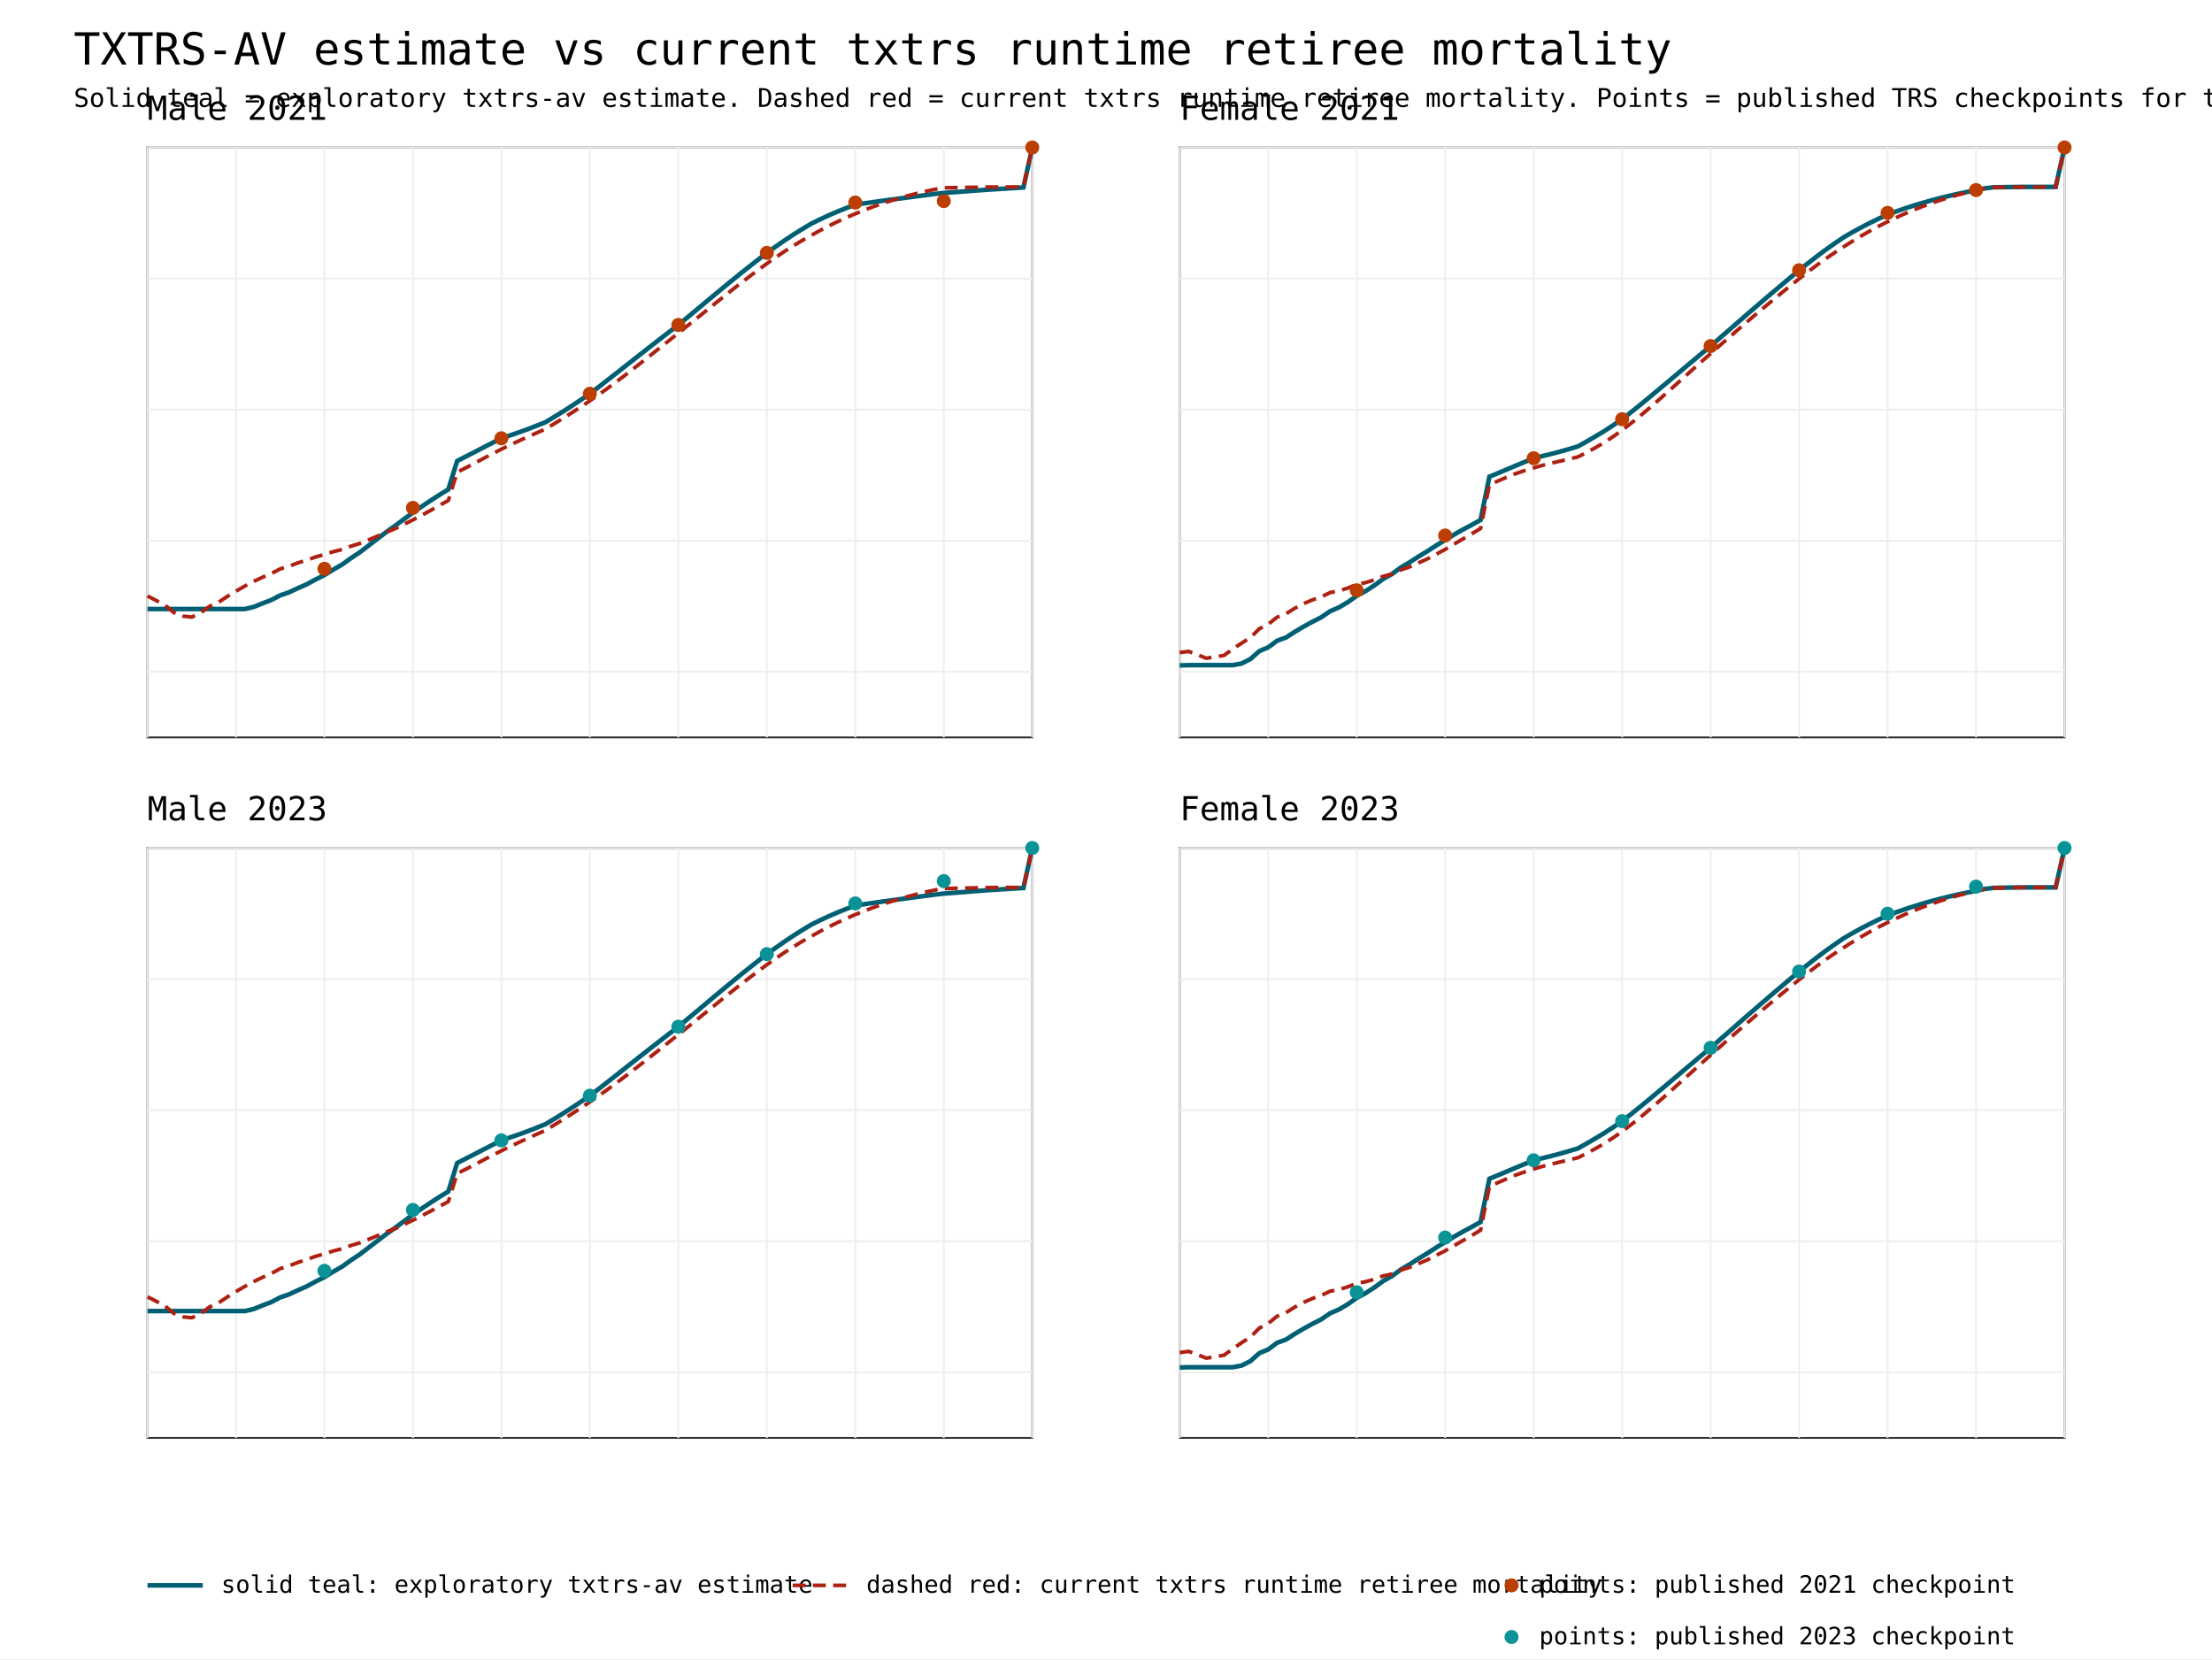
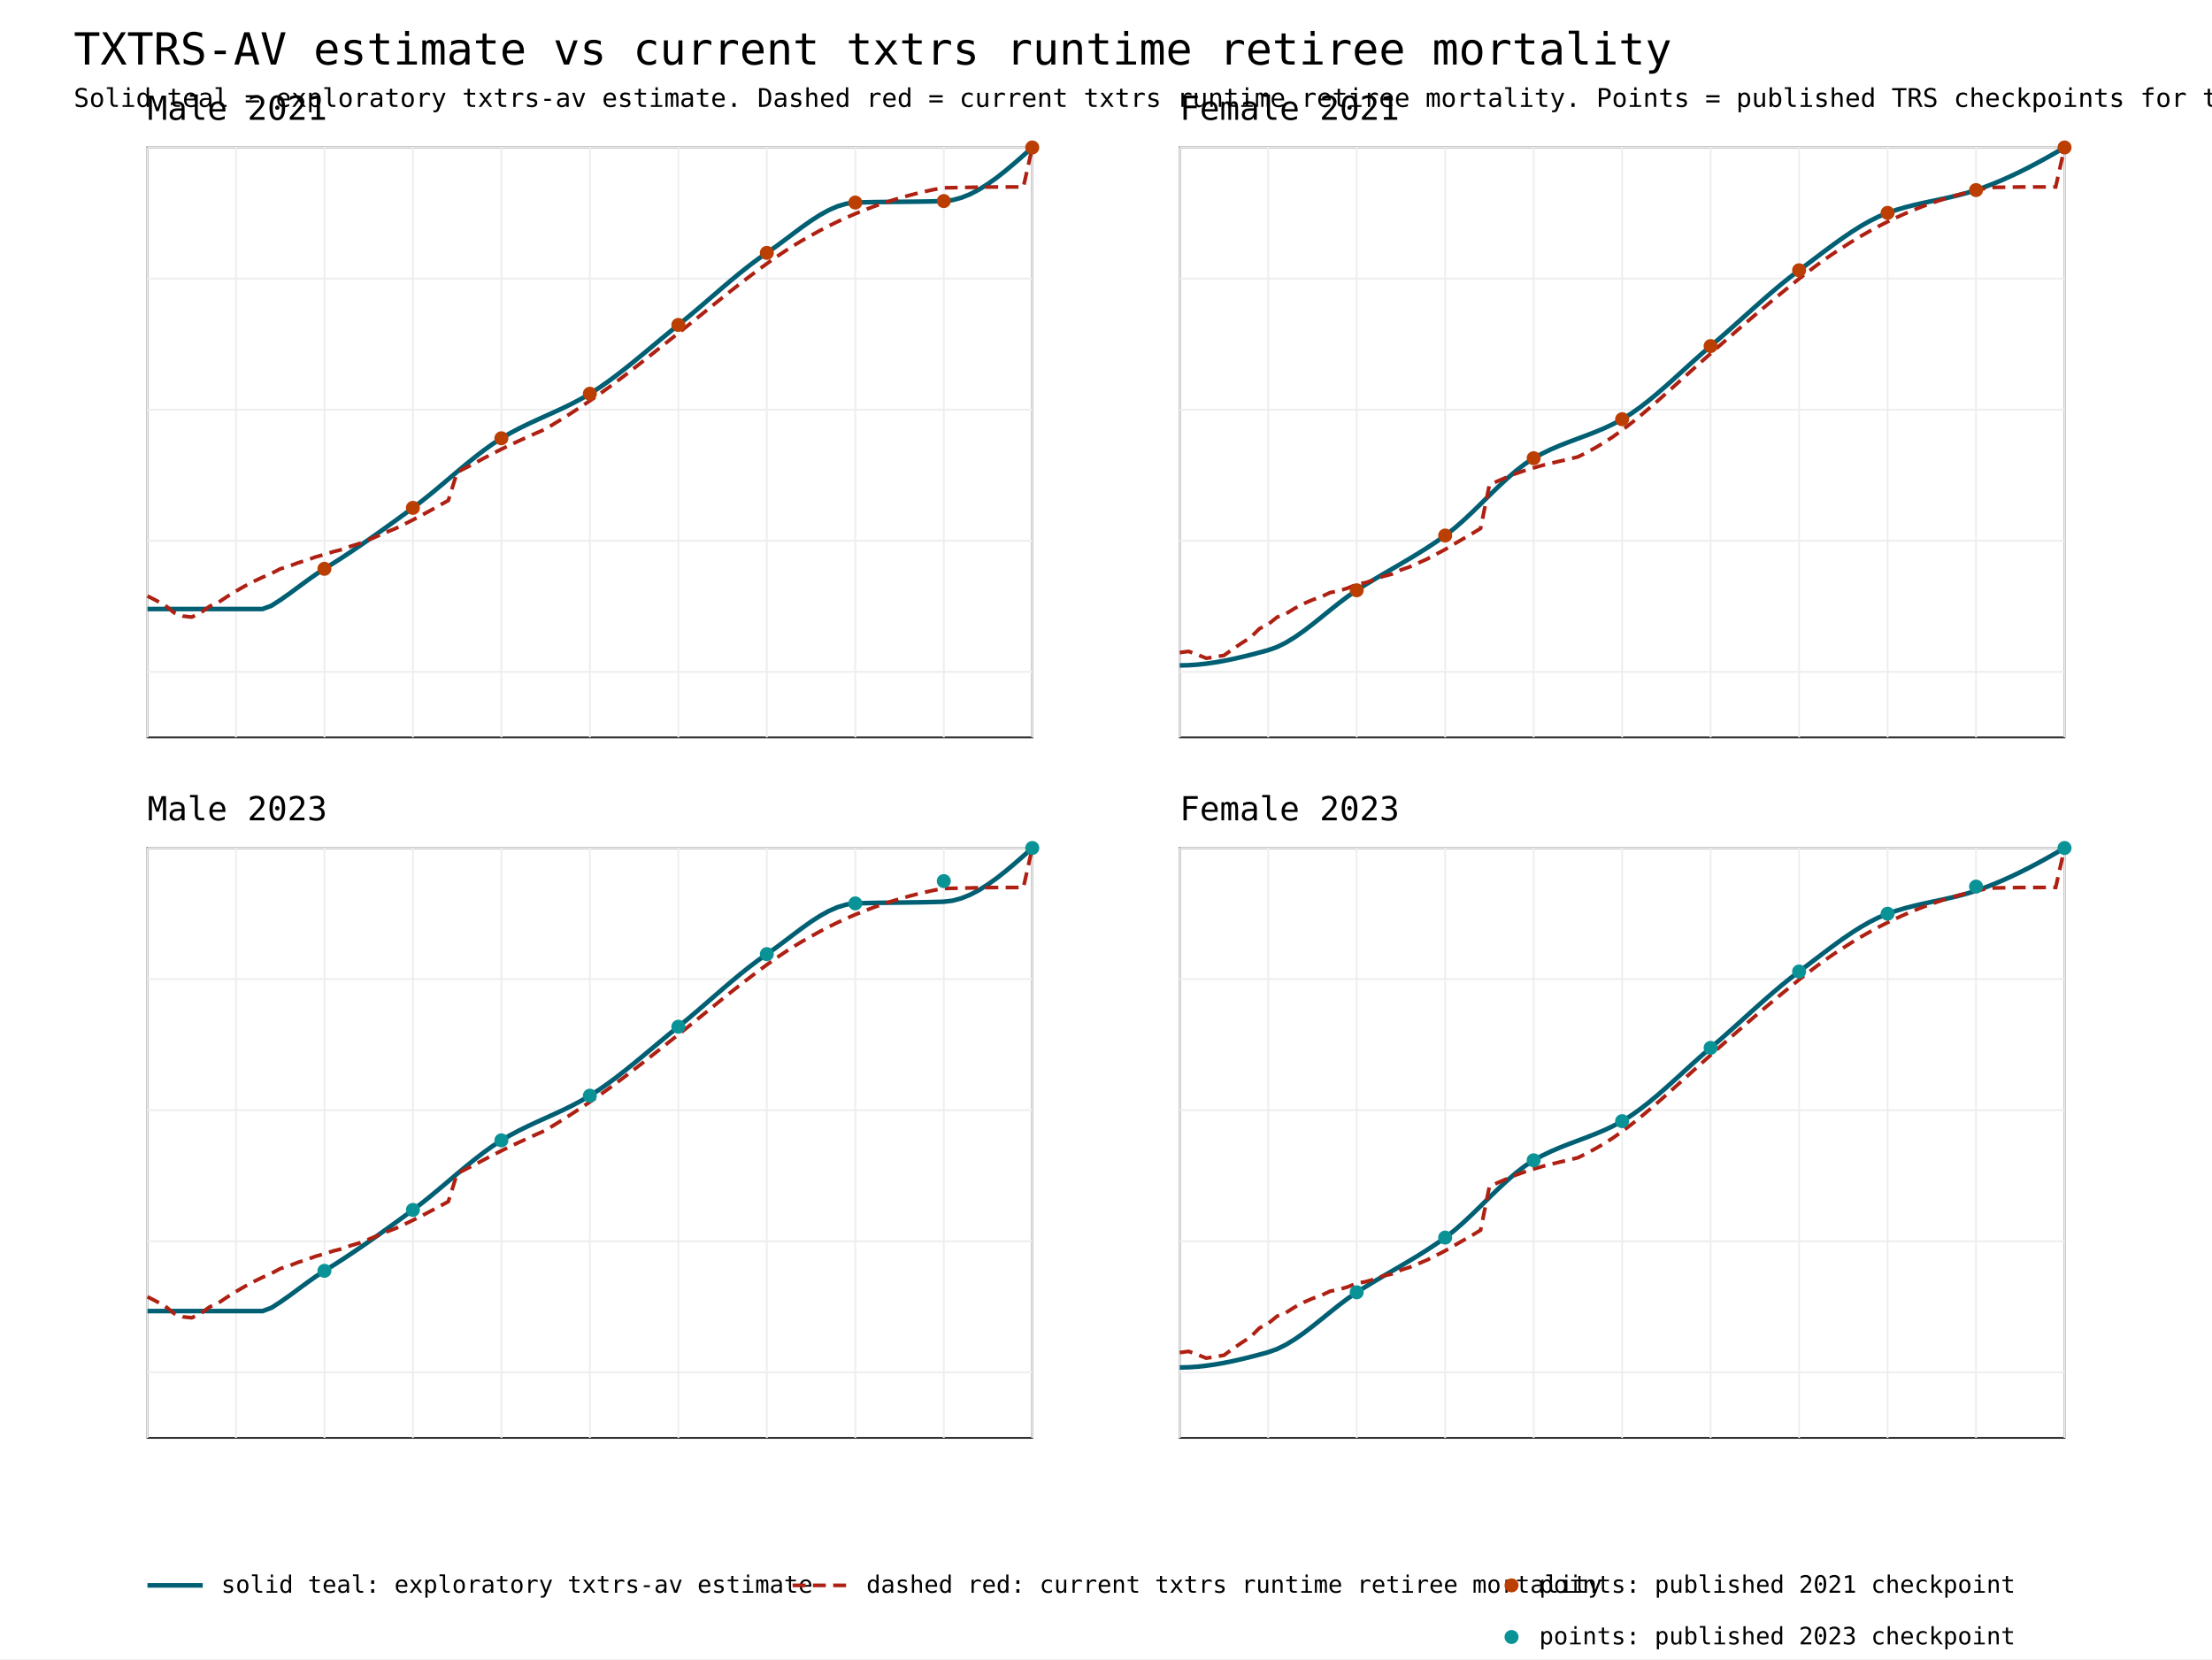
<svg xmlns="http://www.w3.org/2000/svg" width="1200" height="900" viewBox="0 0 1200 900">
  <rect x="0" y="0" width="1200" height="900" fill="white" />
  <text x="40" y="35" font-size="24" font-family="monospace">TXTRS-AV estimate vs current txtrs runtime retiree mortality</text>
  <text x="40" y="58" font-size="14" font-family="monospace">Solid teal = exploratory txtrs-av estimate. Dashed red = current txtrs runtime retiree mortality. Points = published TRS checkpoints for that year. Y-axis is log10(qx).</text>
  <rect x="80" y="80" width="480" height="320" fill="none" stroke="#333" stroke-width="1" />
  <text x="80" y="65" font-size="18" font-family="monospace">Male 2021</text>
  <line x1="80.00" y1="80" x2="80.00" y2="400" stroke="#eee" stroke-width="1" />
  <line x1="128.00" y1="80" x2="128.00" y2="400" stroke="#eee" stroke-width="1" />
  <line x1="176.00" y1="80" x2="176.00" y2="400" stroke="#eee" stroke-width="1" />
  <line x1="224.00" y1="80" x2="224.00" y2="400" stroke="#eee" stroke-width="1" />
  <line x1="272.00" y1="80" x2="272.00" y2="400" stroke="#eee" stroke-width="1" />
  <line x1="320.00" y1="80" x2="320.00" y2="400" stroke="#eee" stroke-width="1" />
  <line x1="368.00" y1="80" x2="368.00" y2="400" stroke="#eee" stroke-width="1" />
  <line x1="416.00" y1="80" x2="416.00" y2="400" stroke="#eee" stroke-width="1" />
  <line x1="464.00" y1="80" x2="464.00" y2="400" stroke="#eee" stroke-width="1" />
  <line x1="512.00" y1="80" x2="512.00" y2="400" stroke="#eee" stroke-width="1" />
  <line x1="560.00" y1="80" x2="560.00" y2="400" stroke="#eee" stroke-width="1" />
  <line x1="80" y1="364.44" x2="560" y2="364.44" stroke="#eee" stroke-width="1" />
  <line x1="80" y1="293.33" x2="560" y2="293.33" stroke="#eee" stroke-width="1" />
  <line x1="80" y1="222.22" x2="560" y2="222.22" stroke="#eee" stroke-width="1" />
  <line x1="80" y1="151.11" x2="560" y2="151.11" stroke="#eee" stroke-width="1" />
  <line x1="80" y1="80.00" x2="560" y2="80.00" stroke="#eee" stroke-width="1" />
-   <polyline fill="none" stroke="#005f73" stroke-width="2.5" points="80.00,330.37 84.80,330.37 89.60,330.37 94.40,330.37 99.20,330.37 104.00,330.37 108.80,330.37 113.60,330.37 118.40,330.37 123.20,330.37 128.00,330.37 132.80,330.37 137.60,329.24 142.40,327.30 147.20,325.47 152.00,322.95 156.80,321.31 161.60,319.06 166.40,316.94 171.20,314.35 176.00,311.93 180.80,308.99 185.60,306.23 190.40,302.78 195.20,299.59 200.00,295.92 204.80,292.24 209.60,288.57 214.40,285.18 219.20,281.57 224.00,278.03 228.80,274.74 233.60,271.54 238.40,268.42 243.20,265.52 248.00,250.07 252.80,247.59 257.60,245.16 262.40,242.64 267.20,240.19 272.00,237.75 276.80,236.14 281.60,234.50 286.40,232.76 291.20,230.88 296.00,228.98 300.80,226.07 305.60,223.12 310.40,220.03 315.20,216.83 320.00,213.59 324.80,209.91 329.60,206.17 334.40,202.43 339.20,198.64 344.00,194.88 348.80,191.11 353.60,187.35 358.40,183.64 363.20,179.93 368.00,176.26 372.80,172.27 377.60,168.30 382.40,164.28 387.20,160.27 392.00,156.32 396.80,152.37 401.60,148.47 406.40,144.67 411.20,140.89 416.00,137.18 420.80,133.77 425.60,130.45 430.40,127.26 435.20,124.27 440.00,121.39 444.80,119.02 449.60,116.80 454.40,114.73 459.20,112.81 464.00,111.03 468.80,110.32 473.60,109.63 478.40,108.97 483.20,108.32 488.00,107.69 492.80,107.06 497.60,106.44 502.40,105.82 507.20,105.19 512.00,104.68 516.80,104.32 521.60,103.96 526.40,103.59 531.20,103.23 536.00,102.87 540.80,102.58 545.60,102.29 550.40,101.99 555.20,101.70 560.00,80.00" />
+   <polyline fill="none" stroke="#005f73" stroke-width="2.5" points="80.00,330.37 84.80,330.37 89.60,330.37 94.40,330.37 99.20,330.37 104.00,330.37 108.80,330.37 113.60,330.37 118.40,330.37 123.20,330.37 128.00,330.37 132.80,330.37 137.60,330.37 142.40,330.37 147.20,328.60 152.00,325.52 156.80,322.15 161.60,318.62 166.40,315.09 171.20,311.68 176.00,308.55 180.80,305.55 185.60,302.47 190.40,299.30 195.20,296.05 200.00,292.74 204.80,289.37 209.60,285.96 214.40,282.50 219.20,279.01 224.00,275.49 228.80,271.84 233.60,268.00 238.40,264.01 243.20,259.96 248.00,255.90 252.80,251.89 257.60,248.01 262.40,244.31 267.20,240.87 272.00,237.75 276.80,234.95 281.60,232.40 286.40,230.05 291.20,227.82 296.00,225.65 300.80,223.49 305.60,221.27 310.40,218.92 315.20,216.38 320.00,213.59 324.80,210.52 329.60,207.18 334.40,203.62 339.20,199.90 344.00,196.04 348.80,192.09 353.60,188.09 358.40,184.09 363.20,180.14 368.00,176.26 372.80,172.36 377.60,168.34 382.40,164.23 387.20,160.09 392.00,155.97 396.80,151.90 401.60,147.94 406.40,144.14 411.20,140.54 416.00,137.18 420.80,133.83 425.60,130.28 430.40,126.66 435.20,123.09 440.00,119.71 444.80,116.63 449.60,113.98 454.40,111.89 459.20,110.48 464.00,109.88 468.80,109.74 473.60,109.64 478.40,109.57 483.20,109.52 488.00,109.48 492.80,109.43 497.60,109.38 502.40,109.31 507.20,109.21 512.00,109.07 516.80,108.52 521.60,107.23 526.40,105.29 531.20,102.76 536.00,99.74 540.80,96.31 545.60,92.53 550.40,88.50 555.20,84.30 560.00,80.00" />
  <polyline fill="none" stroke="#ae2012" stroke-width="2.0" stroke-dasharray="7 4" points="80.00,323.31 84.80,325.78 89.60,328.38 94.40,332.36 99.20,334.20 104.00,334.74 108.80,332.47 113.60,328.95 118.40,326.81 123.20,323.62 128.00,320.66 132.80,317.92 137.60,315.42 142.40,313.14 147.20,311.12 152.00,308.60 156.80,307.16 161.60,305.33 166.40,303.86 171.20,302.13 176.00,300.79 180.80,299.27 185.60,298.07 190.40,296.28 195.20,294.81 200.00,292.84 204.80,290.80 209.60,288.69 214.40,286.75 219.20,284.42 224.00,282.00 228.80,279.48 233.60,276.86 238.40,274.14 243.20,271.50 248.00,256.17 252.80,253.70 257.60,251.21 262.40,248.61 267.20,246.11 272.00,243.66 276.80,241.34 281.60,239.10 286.40,236.92 291.20,234.79 296.00,232.70 300.80,229.76 305.60,226.81 310.40,223.76 315.20,220.64 320.00,217.42 324.80,214.07 329.60,210.63 334.40,207.09 339.20,203.46 344.00,199.74 348.80,195.96 353.60,192.17 358.40,188.35 363.20,184.53 368.00,180.71 372.80,176.86 377.60,172.99 382.40,169.11 387.20,165.24 392.00,161.38 396.80,157.56 401.60,153.81 406.40,150.13 411.20,146.53 416.00,143.02 420.80,139.62 425.60,136.38 430.40,133.31 435.20,130.42 440.00,127.72 444.80,125.06 449.60,122.56 454.40,120.22 459.20,118.01 464.00,115.94 468.80,114.00 473.60,112.18 478.40,110.48 483.20,108.90 488.00,107.45 492.80,106.11 497.60,104.86 502.40,103.73 507.20,102.70 512.00,101.88 516.80,101.80 521.60,101.71 526.40,101.62 531.20,101.53 536.00,101.45 540.80,101.43 545.60,101.42 550.40,101.41 555.20,101.41 560.00,80.00" />
  <circle cx="176.00" cy="308.55" r="3.8" fill="#bb3e03" />
  <circle cx="224.00" cy="275.49" r="3.8" fill="#bb3e03" />
  <circle cx="272.00" cy="237.75" r="3.8" fill="#bb3e03" />
  <circle cx="320.00" cy="213.59" r="3.8" fill="#bb3e03" />
  <circle cx="368.00" cy="176.26" r="3.8" fill="#bb3e03" />
  <circle cx="416.00" cy="137.18" r="3.8" fill="#bb3e03" />
  <circle cx="464.00" cy="109.88" r="3.8" fill="#bb3e03" />
  <circle cx="512.00" cy="109.07" r="3.8" fill="#bb3e03" />
  <circle cx="560.00" cy="80.00" r="3.8" fill="#bb3e03" />
  <rect x="80" y="460" width="480" height="320" fill="none" stroke="#333" stroke-width="1" />
  <text x="80" y="445" font-size="18" font-family="monospace">Male 2023</text>
  <line x1="80.00" y1="460" x2="80.00" y2="780" stroke="#eee" stroke-width="1" />
  <line x1="128.00" y1="460" x2="128.00" y2="780" stroke="#eee" stroke-width="1" />
  <line x1="176.00" y1="460" x2="176.00" y2="780" stroke="#eee" stroke-width="1" />
  <line x1="224.00" y1="460" x2="224.00" y2="780" stroke="#eee" stroke-width="1" />
  <line x1="272.00" y1="460" x2="272.00" y2="780" stroke="#eee" stroke-width="1" />
  <line x1="320.00" y1="460" x2="320.00" y2="780" stroke="#eee" stroke-width="1" />
  <line x1="368.00" y1="460" x2="368.00" y2="780" stroke="#eee" stroke-width="1" />
  <line x1="416.00" y1="460" x2="416.00" y2="780" stroke="#eee" stroke-width="1" />
  <line x1="464.00" y1="460" x2="464.00" y2="780" stroke="#eee" stroke-width="1" />
  <line x1="512.00" y1="460" x2="512.00" y2="780" stroke="#eee" stroke-width="1" />
  <line x1="560.00" y1="460" x2="560.00" y2="780" stroke="#eee" stroke-width="1" />
  <line x1="80" y1="744.44" x2="560" y2="744.44" stroke="#eee" stroke-width="1" />
  <line x1="80" y1="673.33" x2="560" y2="673.33" stroke="#eee" stroke-width="1" />
  <line x1="80" y1="602.22" x2="560" y2="602.22" stroke="#eee" stroke-width="1" />
  <line x1="80" y1="531.11" x2="560" y2="531.11" stroke="#eee" stroke-width="1" />
  <line x1="80" y1="460.00" x2="560" y2="460.00" stroke="#eee" stroke-width="1" />
-   <polyline fill="none" stroke="#005f73" stroke-width="2.5" points="80.00,711.21 84.80,711.21 89.60,711.21 94.40,711.21 99.20,711.21 104.00,711.21 108.80,711.21 113.60,711.21 118.40,711.21 123.20,711.21 128.00,711.21 132.80,711.21 137.60,710.08 142.40,708.14 147.20,706.31 152.00,703.79 156.80,702.15 161.60,699.90 166.40,697.78 171.20,695.19 176.00,692.77 180.80,689.83 185.60,687.07 190.40,683.62 195.20,680.43 200.00,676.76 204.80,673.08 209.60,669.40 214.40,666.02 219.20,662.41 224.00,658.87 228.80,655.58 233.60,652.38 238.40,649.25 243.20,646.36 248.00,630.91 252.80,628.43 257.60,626.00 262.40,623.48 267.20,621.03 272.00,618.59 276.80,616.98 281.60,615.34 286.40,613.59 291.20,611.70 296.00,609.79 300.80,606.87 305.60,603.92 310.40,600.82 315.20,597.61 320.00,594.37 324.80,590.68 329.60,586.92 334.40,583.18 339.20,579.38 344.00,575.60 348.80,571.83 353.60,568.06 358.40,564.34 363.20,560.62 368.00,556.95 372.80,552.92 377.60,548.92 382.40,544.88 387.20,540.84 392.00,536.86 396.80,532.88 401.60,528.95 406.40,525.12 411.20,521.31 416.00,517.57 420.80,514.14 425.60,510.78 430.40,507.57 435.20,504.54 440.00,501.64 444.80,499.25 449.60,497.02 454.40,494.94 459.20,493.01 464.00,491.21 468.80,490.49 473.60,489.80 478.40,489.12 483.20,488.46 488.00,487.81 492.80,487.17 497.60,486.54 502.40,485.90 507.20,485.26 512.00,484.74 516.80,484.37 521.60,483.99 526.40,483.62 531.20,483.25 536.00,482.87 540.80,482.58 545.60,482.29 550.40,481.99 555.20,481.70 560.00,460.00" />
+   <polyline fill="none" stroke="#005f73" stroke-width="2.5" points="80.00,711.21 84.80,711.21 89.60,711.21 94.40,711.21 99.20,711.21 104.00,711.21 108.80,711.21 113.60,711.21 118.40,711.21 123.20,711.21 128.00,711.21 132.80,711.21 137.60,711.21 142.40,711.21 147.20,709.44 152.00,706.36 156.80,702.99 161.60,699.46 166.40,695.92 171.20,692.52 176.00,689.39 180.80,686.39 185.60,683.31 190.40,680.14 195.20,676.89 200.00,673.58 204.80,670.21 209.60,666.80 214.40,663.34 219.20,659.85 224.00,656.33 228.80,652.68 233.60,648.84 238.40,644.85 243.20,640.80 248.00,636.73 252.80,632.73 257.60,628.85 262.40,625.15 267.20,621.71 272.00,618.59 276.80,615.79 281.60,613.24 286.40,610.88 291.20,608.64 296.00,606.47 300.80,604.29 305.60,602.06 310.40,599.71 315.20,597.16 320.00,594.37 324.80,591.28 329.60,587.93 334.40,584.37 339.20,580.63 344.00,576.76 348.80,572.81 353.60,568.80 358.40,564.80 363.20,560.83 368.00,556.95 372.80,553.02 377.60,548.97 382.40,544.83 387.20,540.66 392.00,536.51 396.80,532.41 401.60,528.42 406.40,524.59 411.20,520.96 416.00,517.57 420.80,514.19 425.60,510.61 430.40,506.96 435.20,503.37 440.00,499.95 444.80,496.86 449.60,494.20 454.40,492.10 459.20,490.68 464.00,490.06 468.80,489.91 473.60,489.80 478.40,489.72 483.20,489.66 488.00,489.60 492.80,489.54 497.60,489.48 502.40,489.39 507.20,489.28 512.00,489.14 516.80,488.57 521.60,487.27 526.40,485.31 531.20,482.78 536.00,479.74 540.80,476.31 545.60,472.53 550.40,468.50 555.20,464.30 560.00,460.00" />
  <polyline fill="none" stroke="#ae2012" stroke-width="2.0" stroke-dasharray="7 4" points="80.00,703.45 84.80,705.92 89.60,708.52 94.40,712.49 99.20,714.32 104.00,714.84 108.80,712.55 113.60,709.02 118.40,706.86 123.20,703.64 128.00,700.63 132.80,697.83 137.60,695.25 142.40,692.90 147.20,690.79 152.00,688.19 156.80,686.68 161.60,684.79 166.40,683.27 171.20,681.50 176.00,680.14 180.80,678.59 185.60,677.40 190.40,675.63 195.20,674.19 200.00,672.27 204.80,670.30 209.60,668.27 214.40,666.43 219.20,664.21 224.00,661.90 228.80,659.49 233.60,656.98 238.40,654.38 243.20,651.82 248.00,636.58 252.80,634.17 257.60,631.74 262.40,629.17 267.20,626.68 272.00,624.24 276.80,621.90 281.60,619.64 286.40,617.43 291.20,615.26 296.00,613.14 300.80,610.16 305.60,607.18 310.40,604.11 315.20,600.97 320.00,597.75 324.80,594.40 329.60,590.98 334.40,587.46 339.20,583.85 344.00,580.16 348.80,576.42 353.60,572.65 358.40,568.86 363.20,565.06 368.00,561.24 372.80,557.39 377.60,553.51 382.40,549.61 387.20,545.72 392.00,541.84 396.80,537.99 401.60,534.22 406.40,530.52 411.20,526.88 416.00,523.34 420.80,519.92 425.60,516.66 430.40,513.57 435.20,510.66 440.00,507.95 444.80,505.27 449.60,502.76 454.40,500.41 459.20,498.19 464.00,496.12 468.80,494.18 473.60,492.36 478.40,490.66 483.20,489.07 488.00,487.61 492.80,486.25 497.60,484.99 502.40,483.85 507.20,482.80 512.00,481.97 516.80,481.87 521.60,481.77 526.40,481.67 531.20,481.56 536.00,481.47 540.80,481.44 545.60,481.43 550.40,481.42 555.20,481.41 560.00,460.00" />
  <circle cx="176.00" cy="689.37" r="3.8" fill="#0a9396" />
  <circle cx="224.00" cy="656.33" r="3.8" fill="#0a9396" />
  <circle cx="272.00" cy="618.59" r="3.8" fill="#0a9396" />
  <circle cx="320.00" cy="594.37" r="3.8" fill="#0a9396" />
  <circle cx="368.00" cy="556.95" r="3.8" fill="#0a9396" />
  <circle cx="416.00" cy="517.57" r="3.8" fill="#0a9396" />
  <circle cx="464.00" cy="490.06" r="3.8" fill="#0a9396" />
  <circle cx="512.00" cy="477.96" r="3.8" fill="#0a9396" />
  <circle cx="560.00" cy="460.00" r="3.8" fill="#0a9396" />
  <rect x="640" y="80" width="480" height="320" fill="none" stroke="#333" stroke-width="1" />
  <text x="640" y="65" font-size="18" font-family="monospace">Female 2021</text>
  <line x1="640.00" y1="80" x2="640.00" y2="400" stroke="#eee" stroke-width="1" />
  <line x1="688.00" y1="80" x2="688.00" y2="400" stroke="#eee" stroke-width="1" />
  <line x1="736.00" y1="80" x2="736.00" y2="400" stroke="#eee" stroke-width="1" />
  <line x1="784.00" y1="80" x2="784.00" y2="400" stroke="#eee" stroke-width="1" />
  <line x1="832.00" y1="80" x2="832.00" y2="400" stroke="#eee" stroke-width="1" />
  <line x1="880.00" y1="80" x2="880.00" y2="400" stroke="#eee" stroke-width="1" />
  <line x1="928.00" y1="80" x2="928.00" y2="400" stroke="#eee" stroke-width="1" />
  <line x1="976.00" y1="80" x2="976.00" y2="400" stroke="#eee" stroke-width="1" />
  <line x1="1024.00" y1="80" x2="1024.00" y2="400" stroke="#eee" stroke-width="1" />
  <line x1="1072.00" y1="80" x2="1072.00" y2="400" stroke="#eee" stroke-width="1" />
  <line x1="1120.00" y1="80" x2="1120.00" y2="400" stroke="#eee" stroke-width="1" />
  <line x1="640" y1="364.44" x2="1120" y2="364.44" stroke="#eee" stroke-width="1" />
  <line x1="640" y1="293.33" x2="1120" y2="293.33" stroke="#eee" stroke-width="1" />
  <line x1="640" y1="222.22" x2="1120" y2="222.22" stroke="#eee" stroke-width="1" />
  <line x1="640" y1="151.11" x2="1120" y2="151.11" stroke="#eee" stroke-width="1" />
  <line x1="640" y1="80.00" x2="1120" y2="80.00" stroke="#eee" stroke-width="1" />
-   <polyline fill="none" stroke="#005f73" stroke-width="2.5" points="640.00,360.96 644.80,360.81 649.60,360.81 654.40,360.81 659.20,360.81 664.00,360.81 668.80,360.81 673.60,359.90 678.40,357.46 683.20,353.19 688.00,351.16 692.80,347.58 697.60,345.84 702.40,342.75 707.20,339.91 712.00,337.28 716.80,334.84 721.60,331.55 726.40,329.47 731.20,326.63 736.00,323.22 740.80,320.65 745.60,317.54 750.40,314.04 755.20,311.35 760.00,307.80 764.80,304.97 769.60,301.87 774.40,298.96 779.20,295.85 784.00,292.92 788.80,290.01 793.60,287.29 798.40,284.73 803.20,282.05 808.00,258.59 812.80,256.60 817.60,254.58 822.40,252.54 827.20,250.56 832.00,248.57 836.80,247.39 841.60,246.22 846.40,244.95 851.20,243.59 856.00,242.15 860.80,239.48 865.60,236.68 870.40,233.79 875.20,230.65 880.00,227.41 884.80,223.65 889.60,219.78 894.40,215.84 899.20,211.83 904.00,207.82 908.80,203.80 913.60,199.74 918.40,195.73 923.20,191.70 928.00,187.73 932.80,183.53 937.60,179.37 942.40,175.18 947.20,171.00 952.00,166.88 956.80,162.75 961.60,158.66 966.40,154.63 971.20,150.61 976.00,146.61 980.80,142.81 985.60,139.09 990.40,135.50 995.20,132.11 1000.00,128.84 1004.80,126.04 1009.60,123.41 1014.40,120.93 1019.20,118.60 1024.00,116.41 1028.80,114.65 1033.60,113.00 1038.40,111.44 1043.20,109.98 1048.00,108.63 1052.80,107.36 1057.60,106.19 1062.40,105.11 1067.20,104.10 1072.00,103.17 1076.80,102.14 1081.60,101.58 1086.40,101.52 1091.20,101.45 1096.00,101.39 1100.80,101.39 1105.60,101.39 1110.40,101.39 1115.20,101.39 1120.00,80.00" />
+   <polyline fill="none" stroke="#005f73" stroke-width="2.5" points="640.00,360.96 644.80,360.85 649.60,360.52 654.40,360.00 659.20,359.31 664.00,358.47 668.80,357.49 673.60,356.40 678.40,355.23 683.20,353.98 688.00,352.67 692.80,350.97 697.60,348.60 702.40,345.67 707.20,342.32 712.00,338.66 716.80,334.83 721.60,330.94 726.40,327.12 731.20,323.50 736.00,320.20 740.80,317.17 745.60,314.25 750.40,311.41 755.20,308.62 760.00,305.82 764.80,302.98 769.60,300.07 774.40,297.05 779.20,293.87 784.00,290.50 788.80,286.77 793.60,282.59 798.40,278.11 803.20,273.43 808.00,268.70 812.80,264.04 817.60,259.57 822.40,255.42 827.20,251.71 832.00,248.57 836.80,245.95 841.60,243.65 846.40,241.60 851.20,239.72 856.00,237.92 860.80,236.13 865.60,234.26 870.40,232.24 875.20,229.98 880.00,227.41 884.80,224.43 889.60,221.04 894.40,217.33 899.20,213.34 904.00,209.17 908.80,204.86 913.60,200.50 918.40,196.14 923.20,191.86 928.00,187.73 932.80,183.63 937.60,179.42 942.40,175.14 947.20,170.84 952.00,166.55 956.80,162.31 961.60,158.16 966.40,154.13 971.20,150.27 976.00,146.61 980.80,143.03 985.60,139.40 990.40,135.79 995.20,132.25 1000.00,128.83 1004.80,125.58 1009.60,122.57 1014.40,119.85 1019.20,117.46 1024.00,115.48 1028.80,113.84 1033.60,112.44 1038.40,111.22 1043.20,110.12 1048.00,109.10 1052.80,108.09 1057.60,107.04 1062.40,105.89 1067.20,104.60 1072.00,103.11 1076.80,101.42 1081.60,99.56 1086.40,97.55 1091.20,95.39 1096.00,93.10 1100.80,90.69 1105.60,88.16 1110.40,85.53 1115.20,82.81 1120.00,80.00" />
  <polyline fill="none" stroke="#ae2012" stroke-width="2.0" stroke-dasharray="7 4" points="640.00,353.99 644.80,353.35 649.60,355.12 654.40,357.08 659.20,356.32 664.00,355.53 668.80,352.07 673.60,348.84 678.40,345.83 683.20,341.05 688.00,338.63 692.80,334.79 697.60,332.96 702.40,329.97 707.20,327.46 712.00,325.40 716.80,323.75 721.60,321.44 726.40,320.54 731.20,319.00 736.00,317.00 740.80,316.05 745.60,314.56 750.40,312.63 755.20,311.40 760.00,309.15 764.80,307.46 769.60,305.31 774.40,303.15 779.20,300.59 784.00,298.04 788.80,295.17 793.60,292.35 798.40,289.58 803.20,286.67 808.00,262.97 812.80,260.84 817.60,258.79 822.40,256.88 827.20,255.24 832.00,253.78 836.80,252.42 841.60,251.24 846.40,250.12 851.20,249.03 856.00,247.84 860.80,245.44 865.60,242.80 870.40,239.96 875.20,236.79 880.00,233.33 884.80,229.63 889.60,225.76 894.40,221.69 899.20,217.52 904.00,213.26 908.80,208.96 913.60,204.64 918.40,200.33 923.20,196.04 928.00,191.80 932.80,187.57 937.60,183.38 942.40,179.21 947.20,175.06 952.00,170.96 956.80,166.92 961.60,162.92 966.40,158.97 971.20,155.07 976.00,151.23 980.80,147.47 985.60,143.85 990.40,140.38 995.20,137.09 1000.00,133.98 1004.80,130.93 1009.60,128.04 1014.40,125.30 1019.20,122.72 1024.00,120.27 1028.80,117.97 1033.60,115.81 1038.40,113.78 1043.20,111.90 1048.00,110.14 1052.80,108.52 1057.60,107.03 1062.40,105.65 1067.20,104.40 1072.00,103.26 1076.80,102.22 1081.60,101.65 1086.40,101.57 1091.20,101.50 1096.00,101.43 1100.80,101.42 1105.60,101.41 1110.40,101.41 1115.20,101.41 1120.00,80.00" />
  <circle cx="736.00" cy="320.20" r="3.8" fill="#bb3e03" />
  <circle cx="784.00" cy="290.50" r="3.8" fill="#bb3e03" />
  <circle cx="832.00" cy="248.57" r="3.8" fill="#bb3e03" />
  <circle cx="880.00" cy="227.41" r="3.8" fill="#bb3e03" />
  <circle cx="928.00" cy="187.73" r="3.8" fill="#bb3e03" />
  <circle cx="976.00" cy="146.61" r="3.8" fill="#bb3e03" />
  <circle cx="1024.00" cy="115.48" r="3.8" fill="#bb3e03" />
  <circle cx="1072.00" cy="103.11" r="3.8" fill="#bb3e03" />
  <circle cx="1120.00" cy="80.00" r="3.8" fill="#bb3e03" />
  <rect x="640" y="460" width="480" height="320" fill="none" stroke="#333" stroke-width="1" />
  <text x="640" y="445" font-size="18" font-family="monospace">Female 2023</text>
  <line x1="640.00" y1="460" x2="640.00" y2="780" stroke="#eee" stroke-width="1" />
  <line x1="688.00" y1="460" x2="688.00" y2="780" stroke="#eee" stroke-width="1" />
  <line x1="736.00" y1="460" x2="736.00" y2="780" stroke="#eee" stroke-width="1" />
  <line x1="784.00" y1="460" x2="784.00" y2="780" stroke="#eee" stroke-width="1" />
  <line x1="832.00" y1="460" x2="832.00" y2="780" stroke="#eee" stroke-width="1" />
  <line x1="880.00" y1="460" x2="880.00" y2="780" stroke="#eee" stroke-width="1" />
  <line x1="928.00" y1="460" x2="928.00" y2="780" stroke="#eee" stroke-width="1" />
  <line x1="976.00" y1="460" x2="976.00" y2="780" stroke="#eee" stroke-width="1" />
  <line x1="1024.00" y1="460" x2="1024.00" y2="780" stroke="#eee" stroke-width="1" />
  <line x1="1072.00" y1="460" x2="1072.00" y2="780" stroke="#eee" stroke-width="1" />
  <line x1="1120.00" y1="460" x2="1120.00" y2="780" stroke="#eee" stroke-width="1" />
  <line x1="640" y1="744.44" x2="1120" y2="744.44" stroke="#eee" stroke-width="1" />
  <line x1="640" y1="673.33" x2="1120" y2="673.33" stroke="#eee" stroke-width="1" />
  <line x1="640" y1="602.22" x2="1120" y2="602.22" stroke="#eee" stroke-width="1" />
  <line x1="640" y1="531.11" x2="1120" y2="531.11" stroke="#eee" stroke-width="1" />
  <line x1="640" y1="460.00" x2="1120" y2="460.00" stroke="#eee" stroke-width="1" />
-   <polyline fill="none" stroke="#005f73" stroke-width="2.5" points="640.00,741.80 644.80,741.65 649.60,741.65 654.40,741.65 659.20,741.65 664.00,741.65 668.80,741.65 673.60,740.74 678.40,738.30 683.20,734.02 688.00,732.00 692.80,728.41 697.60,726.68 702.40,723.58 707.20,720.75 712.00,718.12 716.80,715.68 721.60,712.39 726.40,710.31 731.20,707.47 736.00,704.06 740.80,701.49 745.60,698.38 750.40,694.88 755.20,692.19 760.00,688.63 764.80,685.81 769.60,682.71 774.40,679.80 779.20,676.69 784.00,673.76 788.80,670.85 793.60,668.13 798.40,665.57 803.20,662.89 808.00,639.43 812.80,637.44 817.60,635.42 822.40,633.38 827.20,631.40 832.00,629.41 836.80,628.23 841.60,627.06 846.40,625.78 851.20,624.41 856.00,622.97 860.80,620.28 865.60,617.47 870.40,614.58 875.20,611.43 880.00,608.18 884.80,604.41 889.60,600.53 894.40,596.59 899.20,592.56 904.00,588.55 908.80,584.52 913.60,580.45 918.40,576.43 923.20,572.39 928.00,568.41 932.80,564.18 937.60,560.00 942.40,555.78 947.20,551.56 952.00,547.41 956.80,543.26 961.60,539.14 966.40,535.09 971.20,531.03 976.00,527.00 980.80,523.17 985.60,519.42 990.40,515.81 995.20,512.39 1000.00,509.09 1004.80,506.28 1009.60,503.63 1014.40,501.14 1019.20,498.79 1024.00,496.60 1028.80,494.83 1033.60,493.16 1038.40,491.59 1043.20,490.12 1048.00,488.75 1052.80,487.47 1057.60,486.29 1062.40,485.19 1067.20,484.18 1072.00,483.23 1076.80,482.19 1081.60,481.62 1086.40,481.54 1091.20,481.46 1096.00,481.39 1100.80,481.39 1105.60,481.39 1110.40,481.39 1115.20,481.39 1120.00,460.00" />
+   <polyline fill="none" stroke="#005f73" stroke-width="2.5" points="640.00,741.80 644.80,741.69 649.60,741.36 654.40,740.84 659.20,740.15 664.00,739.31 668.80,738.33 673.60,737.24 678.40,736.07 683.20,734.82 688.00,733.51 692.80,731.81 697.60,729.44 702.40,726.51 707.20,723.16 712.00,719.50 716.80,715.67 721.60,711.78 726.40,707.96 731.20,704.34 736.00,701.04 740.80,698.01 745.60,695.09 750.40,692.25 755.20,689.46 760.00,686.66 764.80,683.82 769.60,680.91 774.40,677.89 779.20,674.71 784.00,671.34 788.80,667.60 793.60,663.43 798.40,658.94 803.20,654.27 808.00,649.54 812.80,644.88 817.60,640.41 822.40,636.26 827.20,632.55 832.00,629.41 836.80,626.79 841.60,624.49 846.40,622.44 851.20,620.54 856.00,618.74 860.80,616.93 865.60,615.06 870.40,613.03 875.20,610.76 880.00,608.18 884.80,605.19 889.60,601.79 894.40,598.07 899.20,594.08 904.00,589.89 908.80,585.58 913.60,581.21 918.40,576.85 923.20,572.55 928.00,568.41 932.80,564.28 937.60,560.05 942.40,555.74 947.20,551.41 952.00,547.09 956.80,542.82 961.60,538.64 966.40,534.58 971.20,530.69 976.00,527.00 980.80,523.39 985.60,519.74 990.40,516.10 995.20,512.53 1000.00,509.07 1004.80,505.82 1009.60,502.79 1014.40,500.06 1019.20,497.66 1024.00,495.66 1028.80,494.02 1033.60,492.60 1038.40,491.37 1043.20,490.26 1048.00,489.22 1052.80,488.20 1057.60,487.14 1062.40,485.98 1067.20,484.68 1072.00,483.17 1076.80,481.47 1081.60,479.59 1086.40,477.57 1091.20,475.40 1096.00,473.10 1100.80,470.69 1105.60,468.16 1110.40,465.53 1115.20,462.81 1120.00,460.00" />
  <polyline fill="none" stroke="#ae2012" stroke-width="2.0" stroke-dasharray="7 4" points="640.00,733.72 644.80,733.06 649.60,734.82 654.40,736.75 659.20,735.97 664.00,735.15 668.80,731.64 673.60,728.35 678.40,725.26 683.20,720.41 688.00,717.92 692.80,713.99 697.60,712.09 702.40,709.04 707.20,706.48 712.00,704.37 716.80,702.71 721.60,700.41 726.40,699.54 731.20,698.06 736.00,696.14 740.80,695.29 745.60,693.92 750.40,692.13 755.20,691.05 760.00,688.95 764.80,687.41 769.60,685.42 774.40,683.39 779.20,680.95 784.00,678.50 788.80,675.72 793.60,672.96 798.40,670.23 803.20,667.33 808.00,643.62 812.80,641.45 817.60,639.36 822.40,637.38 827.20,635.67 832.00,634.14 836.80,632.71 841.60,631.48 846.40,630.31 851.20,629.20 856.00,628.01 860.80,625.63 865.60,623.03 870.40,620.25 875.20,617.15 880.00,613.76 884.80,610.13 889.60,606.31 894.40,602.29 899.20,598.15 904.00,593.91 908.80,589.61 913.60,585.29 918.40,580.96 923.20,576.65 928.00,572.37 932.80,568.10 937.60,563.87 942.40,559.66 947.20,555.48 952.00,551.34 956.80,547.26 961.60,543.24 966.40,539.25 971.20,535.33 976.00,531.46 980.80,527.68 985.60,524.04 990.40,520.55 995.20,517.26 1000.00,514.15 1004.80,511.09 1009.60,508.19 1014.40,505.46 1019.20,502.87 1024.00,500.43 1028.80,498.13 1033.60,495.96 1038.40,493.93 1043.20,492.03 1048.00,490.26 1052.80,488.63 1057.60,487.13 1062.40,485.74 1067.20,484.48 1072.00,483.32 1076.80,482.27 1081.60,481.69 1086.40,481.60 1091.20,481.52 1096.00,481.44 1100.80,481.42 1105.60,481.42 1110.40,481.41 1115.20,481.41 1120.00,460.00" />
  <circle cx="736.00" cy="701.02" r="3.8" fill="#0a9396" />
  <circle cx="784.00" cy="671.33" r="3.8" fill="#0a9396" />
  <circle cx="832.00" cy="629.41" r="3.8" fill="#0a9396" />
  <circle cx="880.00" cy="608.18" r="3.8" fill="#0a9396" />
  <circle cx="928.00" cy="568.41" r="3.8" fill="#0a9396" />
  <circle cx="976.00" cy="527.00" r="3.8" fill="#0a9396" />
  <circle cx="1024.00" cy="495.66" r="3.8" fill="#0a9396" />
  <circle cx="1072.00" cy="480.94" r="3.8" fill="#0a9396" />
  <circle cx="1120.00" cy="460.00" r="3.8" fill="#0a9396" />
  <polyline fill="none" stroke="#005f73" stroke-width="2.5" points="80.00,860.00 110.00,860.00" />
  <text x="120" y="864" font-size="13" font-family="monospace">solid teal: exploratory txtrs-av estimate</text>
  <polyline fill="none" stroke="#ae2012" stroke-width="2.0" stroke-dasharray="7 4" points="430.00,860.00 460.00,860.00" />
  <text x="470" y="864" font-size="13" font-family="monospace">dashed red: current txtrs runtime retiree mortality</text>
  <circle cx="820.00" cy="860.00" r="3.8" fill="#bb3e03" />
  <text x="835" y="864" font-size="13" font-family="monospace">points: published 2021 checkpoint</text>
  <circle cx="820.00" cy="888.00" r="3.8" fill="#0a9396" />
  <text x="835" y="892" font-size="13" font-family="monospace">points: published 2023 checkpoint</text>
</svg>
